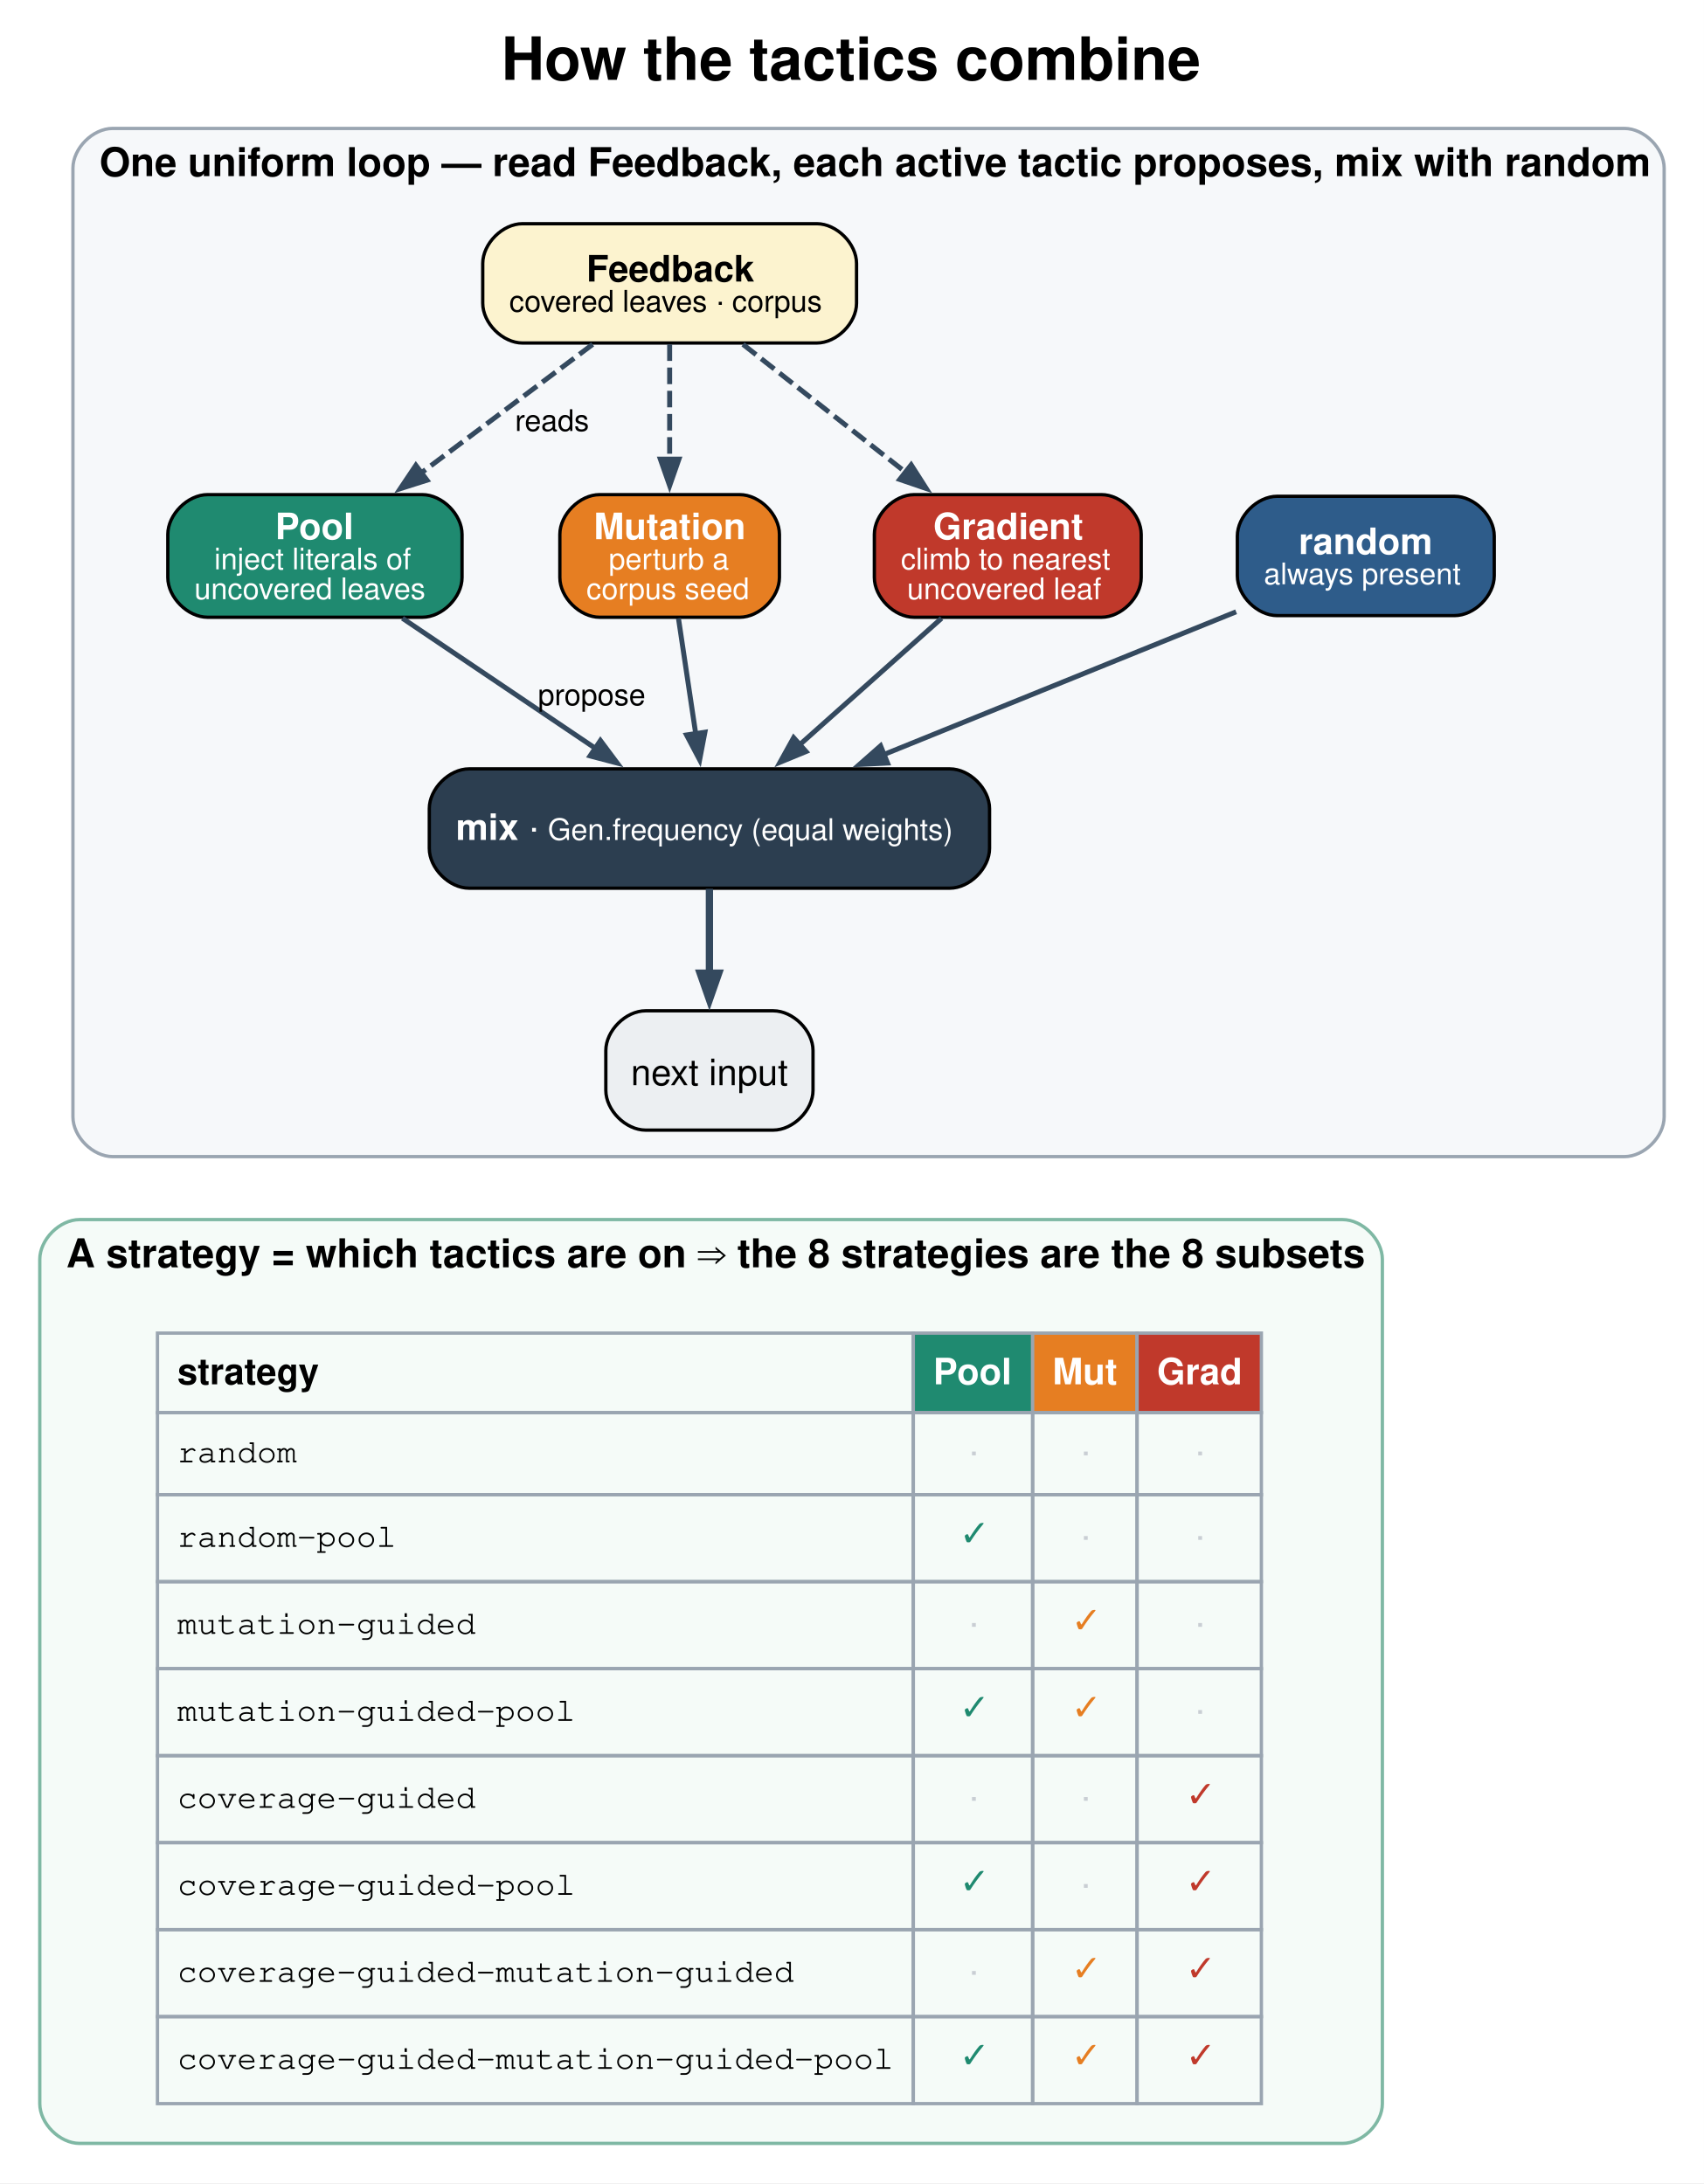
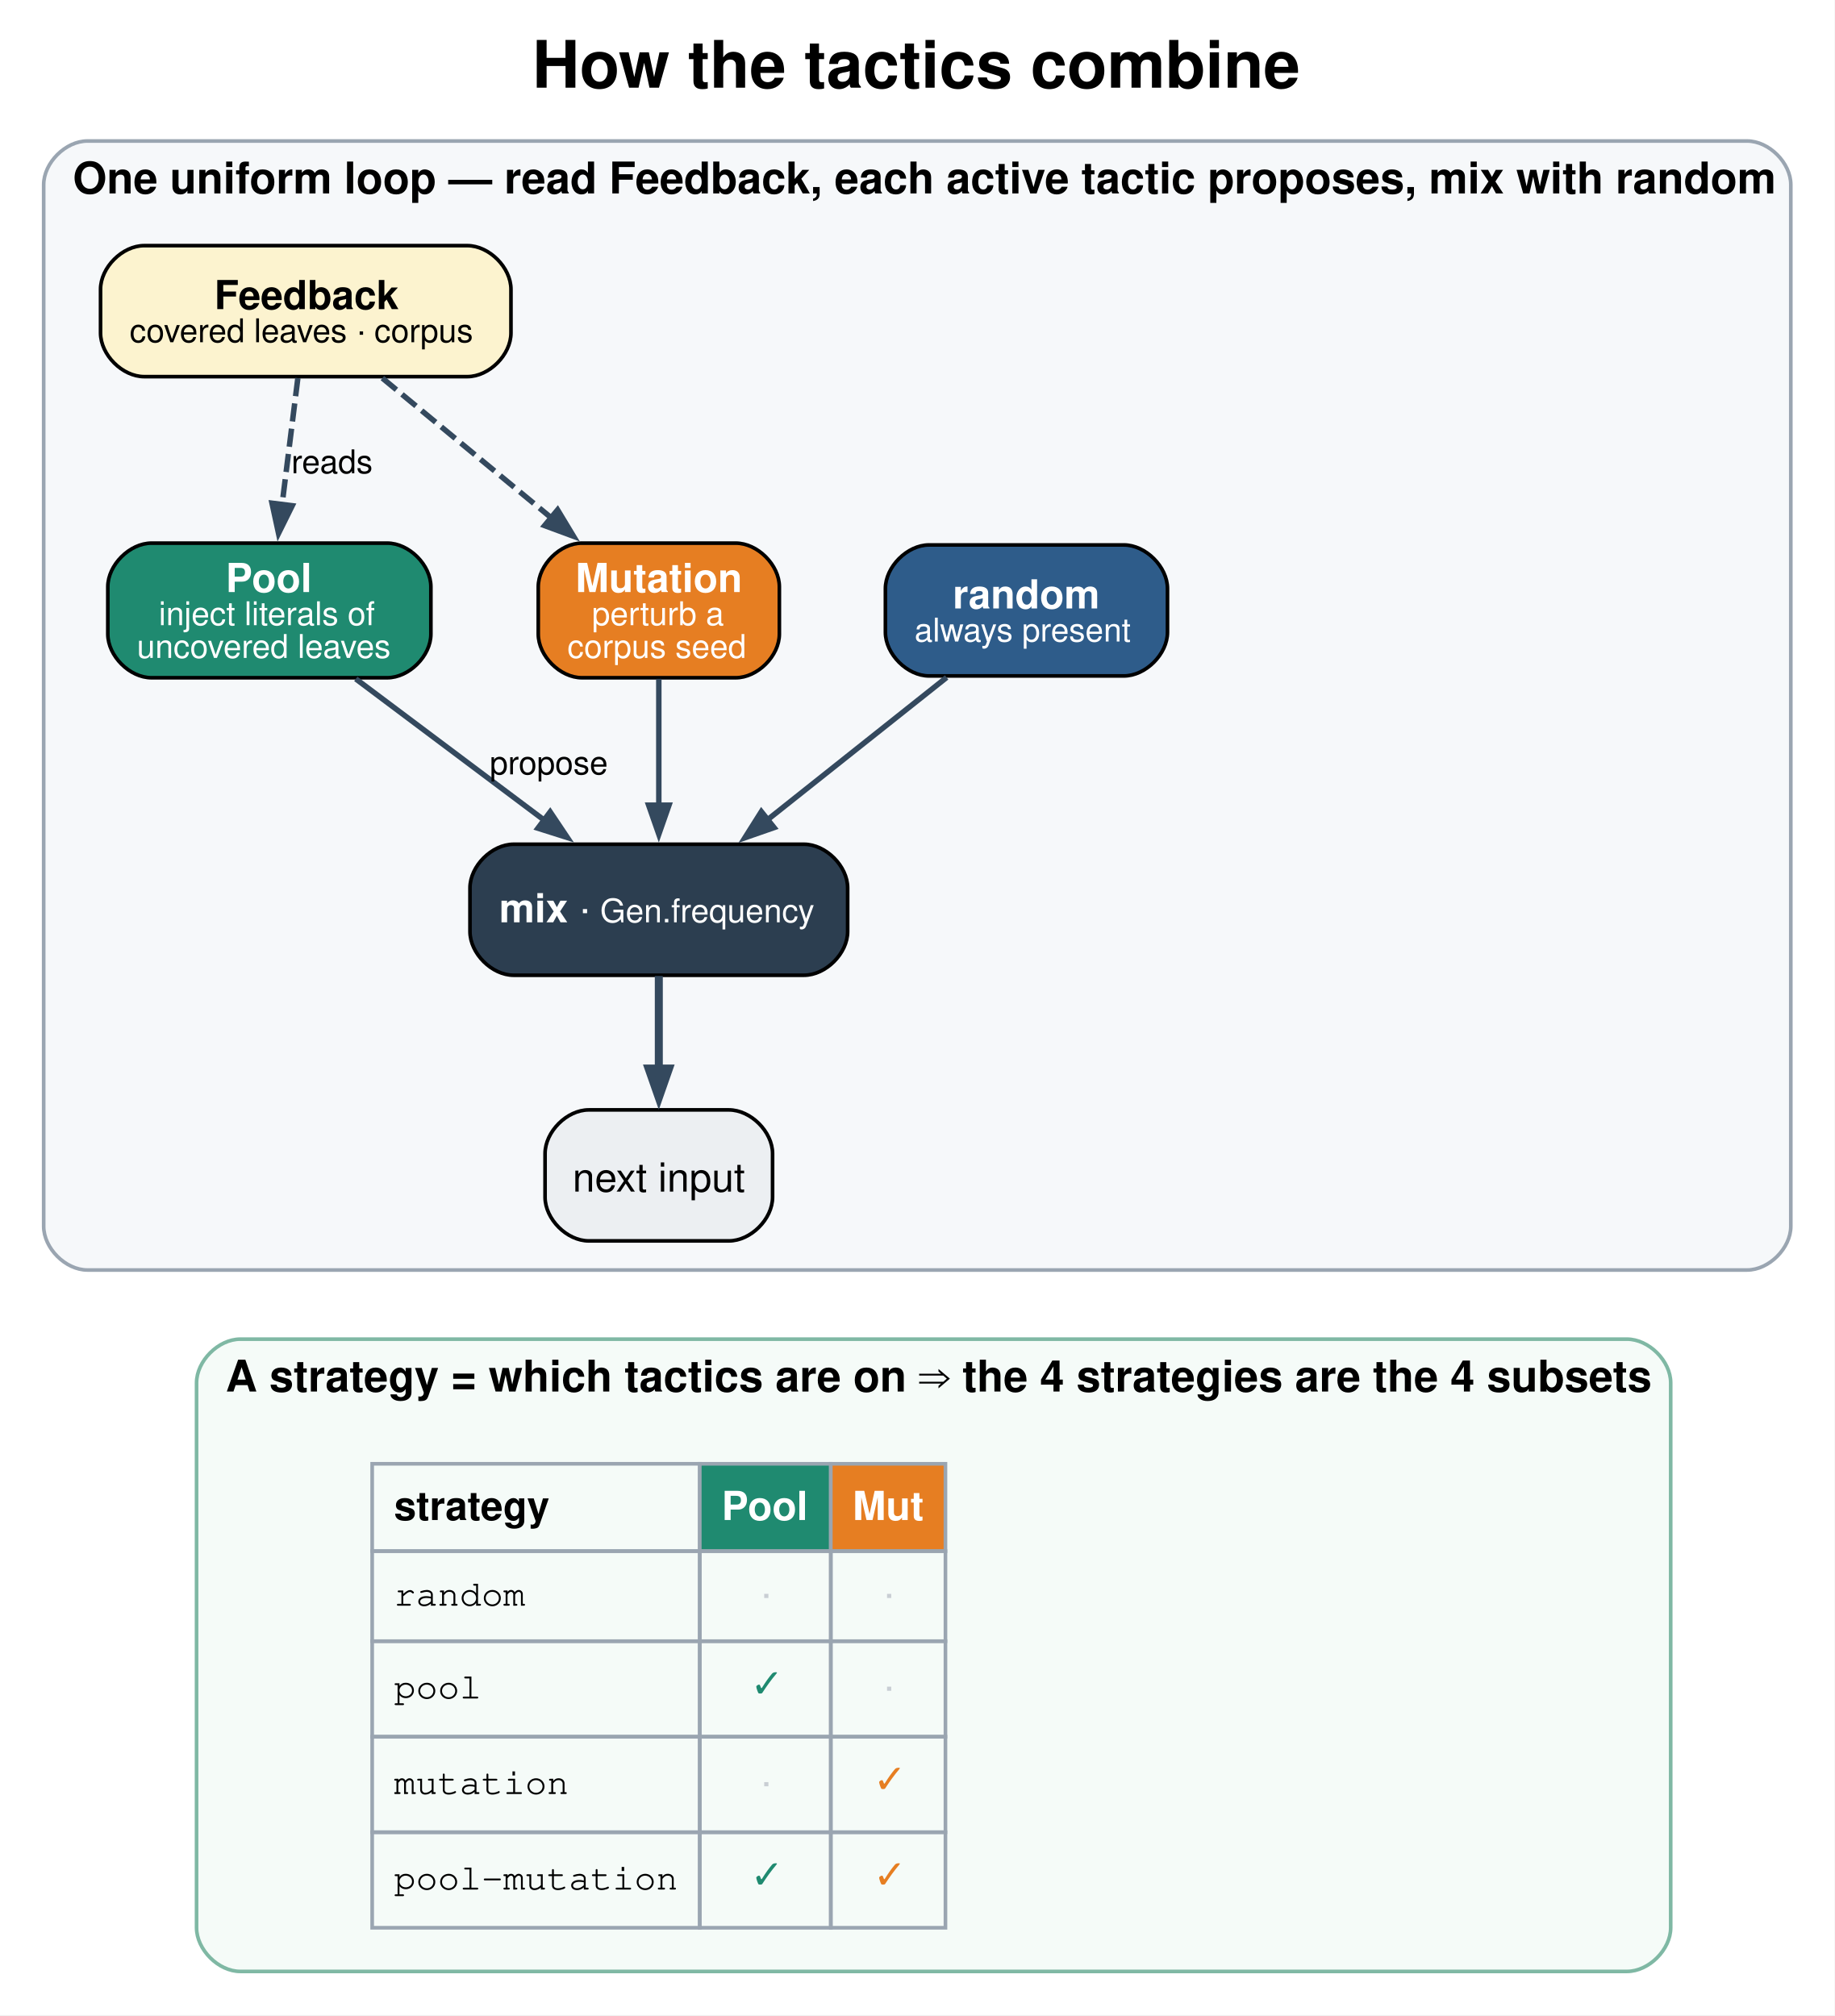
- <svg xmlns="http://www.w3.org/2000/svg" width="514pt" height="659pt" viewBox="0.00 0.00 514.00 659.00">
-   <g id="graph0" class="graph" transform="scale(1 1) rotate(0) translate(4 654.75)">
-     <polygon fill="white" stroke="none" points="-4,4 -4,-654.75 510,-654.75 510,4 -4,4" />
-     <text xml:space="preserve" text-anchor="start" x="147.25" y="-630.65" font-family="Helvetica,sans-Serif" font-weight="bold" font-size="18.00">How the tactics combine</text>
+ <svg xmlns="http://www.w3.org/2000/svg" width="504pt" height="554pt" viewBox="0.00 0.00 504.00 554.00">
+   <g id="graph0" class="graph" transform="scale(1 1) rotate(0) translate(4 549.75)">
+     <polygon fill="white" stroke="none" points="-4,4 -4,-549.75 500,-549.75 500,4 -4,4" />
+     <text xml:space="preserve" text-anchor="start" x="142.25" y="-525.65" font-family="Helvetica,sans-Serif" font-weight="bold" font-size="18.00">How the tactics combine</text>
    <g id="clust1" class="cluster">
-       <path fill="#f6f8fa" stroke="#9aa5b1" d="M30,-305.75C30,-305.75 486,-305.75 486,-305.75 492,-305.75 498,-311.75 498,-317.75 498,-317.75 498,-604 498,-604 498,-610 492,-616 486,-616 486,-616 30,-616 30,-616 24,-616 18,-610 18,-604 18,-604 18,-317.75 18,-317.75 18,-311.75 24,-305.75 30,-305.75" />
-       <text xml:space="preserve" text-anchor="start" x="26" y="-601.6" font-family="Helvetica,sans-Serif" font-weight="bold" font-size="12.00">One uniform loop — read Feedback, each active tactic proposes, mix with random</text>
+       <path fill="#f6f8fa" stroke="#9aa5b1" d="M20,-200.75C20,-200.75 476,-200.75 476,-200.75 482,-200.75 488,-206.75 488,-212.75 488,-212.75 488,-499 488,-499 488,-505 482,-511 476,-511 476,-511 20,-511 20,-511 14,-511 8,-505 8,-499 8,-499 8,-212.75 8,-212.75 8,-206.75 14,-200.75 20,-200.75" />
+       <text xml:space="preserve" text-anchor="start" x="16" y="-496.6" font-family="Helvetica,sans-Serif" font-weight="bold" font-size="12.00">One uniform loop — read Feedback, each active tactic proposes, mix with random</text>
    </g>
    <g id="clust3" class="cluster">
-       <path fill="#f5fbf8" stroke="#7fb8a4" d="M20,-8C20,-8 401,-8 401,-8 407,-8 413,-14 413,-20 413,-20 413,-274.75 413,-274.75 413,-280.75 407,-286.75 401,-286.75 401,-286.75 20,-286.75 20,-286.75 14,-286.75 8,-280.75 8,-274.75 8,-274.75 8,-20 8,-20 8,-14 14,-8 20,-8" />
-       <text xml:space="preserve" text-anchor="start" x="16" y="-272.35" font-family="Helvetica,sans-Serif" font-weight="bold" font-size="12.00">A strategy = which tactics are on ⇒ the 8 strategies are the 8 subsets</text>
+       <path fill="#f5fbf8" stroke="#7fb8a4" d="M62,-8C62,-8 443,-8 443,-8 449,-8 455,-14 455,-20 455,-20 455,-169.75 455,-169.75 455,-175.75 449,-181.75 443,-181.75 443,-181.75 62,-181.75 62,-181.75 56,-181.75 50,-175.75 50,-169.75 50,-169.75 50,-20 50,-20 50,-14 56,-8 62,-8" />
+       <text xml:space="preserve" text-anchor="start" x="58" y="-167.35" font-family="Helvetica,sans-Serif" font-weight="bold" font-size="12.00">A strategy = which tactics are on ⇒ the 4 strategies are the 4 subsets</text>
    </g>
    <g id="node1" class="node">
-       <path fill="#fcf3cf" stroke="black" d="M242.38,-587.25C242.38,-587.25 153.62,-587.25 153.62,-587.25 147.62,-587.25 141.62,-581.25 141.62,-575.25 141.62,-575.25 141.62,-563.25 141.62,-563.25 141.62,-557.25 147.62,-551.25 153.62,-551.25 153.62,-551.25 242.38,-551.25 242.38,-551.25 248.38,-551.25 254.38,-557.25 254.38,-563.25 254.38,-563.25 254.38,-575.25 254.38,-575.25 254.38,-581.25 248.38,-587.25 242.38,-587.25" />
-       <text xml:space="preserve" text-anchor="start" x="172.88" y="-569.8" font-family="Helvetica,sans-Serif" font-weight="bold" font-size="11.00">Feedback</text>
-       <text xml:space="preserve" text-anchor="start" x="149.62" y="-560.7" font-family="Helvetica,sans-Serif" font-size="9.00">covered leaves · corpus</text>
+       <path fill="#fcf3cf" stroke="black" d="M124.38,-482.25C124.38,-482.25 35.62,-482.25 35.62,-482.25 29.62,-482.25 23.62,-476.25 23.62,-470.25 23.62,-470.25 23.62,-458.25 23.62,-458.25 23.62,-452.25 29.62,-446.25 35.62,-446.25 35.62,-446.25 124.38,-446.25 124.38,-446.25 130.38,-446.25 136.38,-452.25 136.38,-458.25 136.38,-458.25 136.38,-470.25 136.38,-470.25 136.38,-476.25 130.38,-482.25 124.38,-482.25" />
+       <text xml:space="preserve" text-anchor="start" x="54.88" y="-464.8" font-family="Helvetica,sans-Serif" font-weight="bold" font-size="11.00">Feedback</text>
+       <text xml:space="preserve" text-anchor="start" x="31.62" y="-455.7" font-family="Helvetica,sans-Serif" font-size="9.00">covered leaves · corpus</text>
    </g>
    <g id="node2" class="node">
-       <path fill="#1f8a70" stroke="black" d="M123.38,-505.5C123.38,-505.5 58.63,-505.5 58.63,-505.5 52.62,-505.5 46.62,-499.5 46.62,-493.5 46.62,-493.5 46.62,-480.5 46.62,-480.5 46.62,-474.5 52.62,-468.5 58.62,-468.5 58.62,-468.5 123.38,-468.5 123.38,-468.5 129.38,-468.5 135.38,-474.5 135.38,-480.5 135.38,-480.5 135.38,-493.5 135.38,-493.5 135.38,-499.5 129.38,-505.5 123.38,-505.5" />
-       <text xml:space="preserve" text-anchor="start" x="79" y="-492.05" font-family="Helvetica,sans-Serif" font-weight="bold" font-size="11.00" fill="white">Pool</text>
-       <text xml:space="preserve" text-anchor="start" x="60.62" y="-482.95" font-family="Helvetica,sans-Serif" font-size="9.00" fill="white">inject literals of</text>
-       <text xml:space="preserve" text-anchor="start" x="54.62" y="-473.95" font-family="Helvetica,sans-Serif" font-size="9.00" fill="white">uncovered leaves</text>
+       <path fill="#1f8a70" stroke="black" d="M102.38,-400.5C102.38,-400.5 37.63,-400.5 37.63,-400.5 31.63,-400.5 25.62,-394.5 25.62,-388.5 25.62,-388.5 25.62,-375.5 25.62,-375.5 25.62,-369.5 31.62,-363.5 37.62,-363.5 37.62,-363.5 102.38,-363.5 102.38,-363.5 108.38,-363.5 114.38,-369.5 114.38,-375.5 114.38,-375.5 114.38,-388.5 114.38,-388.5 114.38,-394.5 108.38,-400.5 102.38,-400.5" />
+       <text xml:space="preserve" text-anchor="start" x="58" y="-387.05" font-family="Helvetica,sans-Serif" font-weight="bold" font-size="11.00" fill="white">Pool</text>
+       <text xml:space="preserve" text-anchor="start" x="39.62" y="-377.95" font-family="Helvetica,sans-Serif" font-size="9.00" fill="white">inject literals of</text>
+       <text xml:space="preserve" text-anchor="start" x="33.62" y="-368.95" font-family="Helvetica,sans-Serif" font-size="9.00" fill="white">uncovered leaves</text>
    </g>
    <g id="edge1" class="edge">
-       <path fill="none" stroke="#34495e" stroke-width="1.5" stroke-dasharray="5,2" d="M174.78,-550.84C159.57,-539.43 139.49,-524.37 122.8,-511.85" />
-       <polygon fill="#34495e" stroke="#34495e" stroke-width="1.5" points="124.81,-509.86 116.73,-507.3 121.45,-514.34 124.81,-509.86" />
-       <text xml:space="preserve" text-anchor="middle" x="162.53" y="-524.7" font-family="Helvetica,sans-Serif" font-size="9.00">reads</text>
+       <path fill="none" stroke="#34495e" stroke-width="1.5" stroke-dasharray="5,2" d="M77.83,-445.84C76.56,-435.67 74.94,-422.61 73.49,-411.03" />
+       <polygon fill="#34495e" stroke="#34495e" stroke-width="1.5" points="76.28,-410.78 72.52,-403.19 70.73,-411.47 76.28,-410.78" />
+       <text xml:space="preserve" text-anchor="middle" x="87.22" y="-419.7" font-family="Helvetica,sans-Serif" font-size="9.00">reads</text>
    </g>
    <g id="node3" class="node">
-       <path fill="#e67e22" stroke="black" d="M219.12,-505.5C219.12,-505.5 176.88,-505.5 176.88,-505.5 170.88,-505.5 164.88,-499.5 164.88,-493.5 164.88,-493.5 164.88,-480.5 164.88,-480.5 164.88,-474.5 170.88,-468.5 176.88,-468.5 176.88,-468.5 219.12,-468.5 219.12,-468.5 225.12,-468.5 231.12,-474.5 231.12,-480.5 231.12,-480.5 231.12,-493.5 231.12,-493.5 231.12,-499.5 225.12,-505.5 219.12,-505.5" />
-       <text xml:space="preserve" text-anchor="start" x="175.12" y="-492.05" font-family="Helvetica,sans-Serif" font-weight="bold" font-size="11.00" fill="white">Mutation</text>
-       <text xml:space="preserve" text-anchor="start" x="179.62" y="-482.95" font-family="Helvetica,sans-Serif" font-size="9.00" fill="white">perturb a</text>
-       <text xml:space="preserve" text-anchor="start" x="172.88" y="-473.95" font-family="Helvetica,sans-Serif" font-size="9.00" fill="white">corpus seed</text>
+       <path fill="#e67e22" stroke="black" d="M198.12,-400.5C198.12,-400.5 155.88,-400.5 155.88,-400.5 149.88,-400.5 143.88,-394.5 143.88,-388.5 143.88,-388.5 143.88,-375.5 143.88,-375.5 143.88,-369.5 149.88,-363.5 155.88,-363.5 155.88,-363.5 198.12,-363.5 198.12,-363.5 204.12,-363.5 210.12,-369.5 210.12,-375.5 210.12,-375.5 210.12,-388.5 210.12,-388.5 210.12,-394.5 204.12,-400.5 198.12,-400.5" />
+       <text xml:space="preserve" text-anchor="start" x="154.12" y="-387.05" font-family="Helvetica,sans-Serif" font-weight="bold" font-size="11.00" fill="white">Mutation</text>
+       <text xml:space="preserve" text-anchor="start" x="158.62" y="-377.95" font-family="Helvetica,sans-Serif" font-size="9.00" fill="white">perturb a</text>
+       <text xml:space="preserve" text-anchor="start" x="151.88" y="-368.95" font-family="Helvetica,sans-Serif" font-size="9.00" fill="white">corpus seed</text>
    </g>
    <g id="edge2" class="edge">
-       <path fill="none" stroke="#34495e" stroke-width="1.5" stroke-dasharray="5,2" d="M198,-550.84C198,-540.67 198,-527.61 198,-516.03" />
-       <polygon fill="#34495e" stroke="#34495e" stroke-width="1.5" points="200.8,-516.21 198,-508.21 195.2,-516.21 200.8,-516.21" />
+       <path fill="none" stroke="#34495e" stroke-width="1.5" stroke-dasharray="5,2" d="M101.05,-445.84C114.71,-434.53 132.71,-419.64 147.76,-407.19" />
+       <polygon fill="#34495e" stroke="#34495e" stroke-width="1.5" points="149.19,-409.64 153.57,-402.38 145.62,-405.32 149.19,-409.64" />
+     </g>
+     <g id="node5" class="node">
+       <path fill="#2c3e50" stroke="black" d="M216.88,-317.75C216.88,-317.75 137.12,-317.75 137.12,-317.75 131.12,-317.75 125.12,-311.75 125.12,-305.75 125.12,-305.75 125.12,-293.75 125.12,-293.75 125.12,-287.75 131.12,-281.75 137.12,-281.75 137.12,-281.75 216.88,-281.75 216.88,-281.75 222.88,-281.75 228.88,-287.75 228.88,-293.75 228.88,-293.75 228.88,-305.75 228.88,-305.75 228.88,-311.75 222.88,-317.75 216.88,-317.75" />
+       <text xml:space="preserve" text-anchor="start" x="133.12" y="-296.3" font-family="Helvetica,sans-Serif" font-weight="bold" font-size="11.00" fill="white">mix</text>
+       <text xml:space="preserve" text-anchor="start" x="151.88" y="-296.3" font-family="Helvetica,sans-Serif" font-size="11.00" fill="white"> · </text>
+       <text xml:space="preserve" text-anchor="start" x="160.88" y="-296.3" font-family="Helvetica,sans-Serif" font-size="9.00" fill="white">Gen.frequency</text>
+     </g>
+     <g id="edge3" class="edge">
+       <path fill="none" stroke="#34495e" stroke-width="1.5" d="M93.75,-363.19C109.09,-351.68 129.22,-336.58 145.85,-324.12" />
+       <polygon fill="#34495e" stroke="#34495e" stroke-width="1.5" points="147.15,-326.64 151.87,-319.6 143.79,-322.16 147.15,-326.64" />
+       <text xml:space="preserve" text-anchor="middle" x="146.78" y="-336.95" font-family="Helvetica,sans-Serif" font-size="9.00">propose</text>
+     </g>
+     <g id="edge4" class="edge">
+       <path fill="none" stroke="#34495e" stroke-width="1.5" d="M177,-363.19C177,-352.94 177,-339.83 177,-328.28" />
+       <polygon fill="#34495e" stroke="#34495e" stroke-width="1.5" points="179.8,-328.5 177,-320.5 174.2,-328.5 179.8,-328.5" />
    </g>
    <g id="node4" class="node">
-       <path fill="#c0392b" stroke="black" d="M328.25,-505.5C328.25,-505.5 271.75,-505.5 271.75,-505.5 265.75,-505.5 259.75,-499.5 259.75,-493.5 259.75,-493.5 259.75,-480.5 259.75,-480.5 259.75,-474.5 265.75,-468.5 271.75,-468.5 271.75,-468.5 328.25,-468.5 328.25,-468.5 334.25,-468.5 340.25,-474.5 340.25,-480.5 340.25,-480.5 340.25,-493.5 340.25,-493.5 340.25,-499.5 334.25,-505.5 328.25,-505.5" />
-       <text xml:space="preserve" text-anchor="start" x="277.5" y="-492.05" font-family="Helvetica,sans-Serif" font-weight="bold" font-size="11.00" fill="white">Gradient</text>
-       <text xml:space="preserve" text-anchor="start" x="267.75" y="-482.95" font-family="Helvetica,sans-Serif" font-size="9.00" fill="white">climb to nearest</text>
-       <text xml:space="preserve" text-anchor="start" x="269.62" y="-473.95" font-family="Helvetica,sans-Serif" font-size="9.00" fill="white">uncovered leaf</text>
+       <path fill="#2e5c8a" stroke="black" d="M304.75,-400C304.75,-400 251.25,-400 251.25,-400 245.25,-400 239.25,-394 239.25,-388 239.25,-388 239.25,-376 239.25,-376 239.25,-370 245.25,-364 251.25,-364 251.25,-364 304.75,-364 304.75,-364 310.75,-364 316.75,-370 316.75,-376 316.75,-376 316.75,-388 316.75,-388 316.75,-394 310.75,-400 304.75,-400" />
+       <text xml:space="preserve" text-anchor="start" x="257.75" y="-382.55" font-family="Helvetica,sans-Serif" font-weight="bold" font-size="11.00" fill="white">random</text>
+       <text xml:space="preserve" text-anchor="start" x="247.25" y="-373.45" font-family="Helvetica,sans-Serif" font-size="9.00" fill="white">always present</text>
    </g>
-     <g id="edge3" class="edge">
-       <path fill="none" stroke="#34495e" stroke-width="1.5" stroke-dasharray="5,2" d="M220.13,-550.84C234.5,-539.53 253.43,-524.64 269.25,-512.19" />
-       <polygon fill="#34495e" stroke="#34495e" stroke-width="1.5" points="270.86,-514.49 275.42,-507.34 267.4,-510.08 270.86,-514.49" />
+     <g id="edge5" class="edge">
+       <path fill="none" stroke="#34495e" stroke-width="1.5" d="M256.08,-363.59C241.66,-352.12 222.59,-336.97 206.79,-324.42" />
+       <polygon fill="#34495e" stroke="#34495e" stroke-width="1.5" points="208.66,-322.33 200.65,-319.54 205.17,-326.71 208.66,-322.33" />
    </g>
    <g id="node6" class="node">
-       <path fill="#2c3e50" stroke="black" d="M282.5,-422.75C282.5,-422.75 137.5,-422.75 137.5,-422.75 131.5,-422.75 125.5,-416.75 125.5,-410.75 125.5,-410.75 125.5,-398.75 125.5,-398.75 125.5,-392.75 131.5,-386.75 137.5,-386.75 137.5,-386.75 282.5,-386.75 282.5,-386.75 288.5,-386.75 294.5,-392.75 294.5,-398.75 294.5,-398.75 294.5,-410.75 294.5,-410.75 294.5,-416.75 288.5,-422.75 282.5,-422.75" />
-       <text xml:space="preserve" text-anchor="start" x="133.5" y="-401.3" font-family="Helvetica,sans-Serif" font-weight="bold" font-size="11.00" fill="white">mix</text>
-       <text xml:space="preserve" text-anchor="start" x="152.25" y="-401.3" font-family="Helvetica,sans-Serif" font-size="11.00" fill="white"> · </text>
-       <text xml:space="preserve" text-anchor="start" x="161.25" y="-401.3" font-family="Helvetica,sans-Serif" font-size="9.00" fill="white">Gen.frequency (equal weights)</text>
-     </g>
-     <g id="edge4" class="edge">
-       <path fill="none" stroke="#34495e" stroke-width="1.5" d="M117.41,-468.19C134.55,-456.63 157.07,-441.45 175.6,-428.95" />
-       <polygon fill="#34495e" stroke="#34495e" stroke-width="1.5" points="177.12,-431.3 182.19,-424.5 173.99,-426.66 177.12,-431.3" />
-       <text xml:space="preserve" text-anchor="middle" x="174.5" y="-441.95" font-family="Helvetica,sans-Serif" font-size="9.00">propose</text>
-     </g>
-     <g id="edge5" class="edge">
-       <path fill="none" stroke="#34495e" stroke-width="1.5" d="M200.66,-468.19C202.2,-457.94 204.16,-444.83 205.88,-433.28" />
-       <polygon fill="#34495e" stroke="#34495e" stroke-width="1.5" points="208.64,-433.81 207.05,-425.48 203.1,-432.98 208.64,-433.81" />
+       <path fill="#eceff2" stroke="black" d="M196.25,-244.75C196.25,-244.75 157.75,-244.75 157.75,-244.75 151.75,-244.75 145.75,-238.75 145.75,-232.75 145.75,-232.75 145.75,-220.75 145.75,-220.75 145.75,-214.75 151.75,-208.75 157.75,-208.75 157.75,-208.75 196.25,-208.75 196.25,-208.75 202.25,-208.75 208.25,-214.75 208.25,-220.75 208.25,-220.75 208.25,-232.75 208.25,-232.75 208.25,-238.75 202.25,-244.75 196.25,-244.75" />
+       <text xml:space="preserve" text-anchor="middle" x="177" y="-222.3" font-family="Helvetica,sans-Serif" font-size="11.00">next input</text>
    </g>
    <g id="edge6" class="edge">
-       <path fill="none" stroke="#34495e" stroke-width="1.5" d="M280.03,-468.19C267.35,-456.89 250.8,-442.13 236.97,-429.8" />
-       <polygon fill="#34495e" stroke="#34495e" stroke-width="1.5" points="239.14,-427.98 231.3,-424.75 235.41,-432.16 239.14,-427.98" />
-     </g>
-     <g id="node5" class="node">
-       <path fill="#2e5c8a" stroke="black" d="M434.75,-505C434.75,-505 381.25,-505 381.25,-505 375.25,-505 369.25,-499 369.25,-493 369.25,-493 369.25,-481 369.25,-481 369.25,-475 375.25,-469 381.25,-469 381.25,-469 434.75,-469 434.75,-469 440.75,-469 446.75,-475 446.75,-481 446.75,-481 446.75,-493 446.75,-493 446.75,-499 440.75,-505 434.75,-505" />
-       <text xml:space="preserve" text-anchor="start" x="387.75" y="-487.55" font-family="Helvetica,sans-Serif" font-weight="bold" font-size="11.00" fill="white">random</text>
-       <text xml:space="preserve" text-anchor="start" x="377.25" y="-478.45" font-family="Helvetica,sans-Serif" font-size="9.00" fill="white">always present</text>
-     </g>
-     <g id="edge7" class="edge">
-       <path fill="none" stroke="#34495e" stroke-width="1.5" d="M368.88,-470.15C338.39,-457.79 295.76,-440.51 262.33,-426.96" />
-       <polygon fill="#34495e" stroke="#34495e" stroke-width="1.5" points="263.73,-424.51 255.27,-424.1 261.63,-429.7 263.73,-424.51" />
+       <path fill="none" stroke="#34495e" stroke-width="2.2" d="M177,-281.56C177,-273.89 177,-264.64 177,-255.99" />
+       <polygon fill="#34495e" stroke="#34495e" stroke-width="2.2" points="179.8,-256.11 177,-248.11 174.2,-256.11 179.8,-256.11" />
    </g>
    <g id="node7" class="node">
-       <path fill="#eceff2" stroke="black" d="M229.25,-349.75C229.25,-349.75 190.75,-349.75 190.75,-349.75 184.75,-349.75 178.75,-343.75 178.75,-337.75 178.75,-337.75 178.75,-325.75 178.75,-325.75 178.75,-319.75 184.75,-313.75 190.75,-313.75 190.75,-313.75 229.25,-313.75 229.25,-313.75 235.25,-313.75 241.25,-319.75 241.25,-325.75 241.25,-325.75 241.25,-337.75 241.25,-337.75 241.25,-343.75 235.25,-349.75 229.25,-349.75" />
-       <text xml:space="preserve" text-anchor="middle" x="210" y="-327.3" font-family="Helvetica,sans-Serif" font-size="11.00">next input</text>
-     </g>
-     <g id="edge8" class="edge">
-       <path fill="none" stroke="#34495e" stroke-width="2.2" d="M210,-386.56C210,-378.89 210,-369.64 210,-360.99" />
-       <polygon fill="#34495e" stroke="#34495e" stroke-width="2.2" points="212.8,-361.11 210,-353.11 207.2,-361.11 212.8,-361.11" />
-     </g>
-     <g id="node8" class="node">
-       <polygon fill="none" stroke="#9aa5b1" points="43.5,-228.5 43.5,-252.5 271.5,-252.5 271.5,-228.5 43.5,-228.5" />
-       <text xml:space="preserve" text-anchor="start" x="49.5" y="-237.05" font-family="Helvetica,sans-Serif" font-weight="bold" font-size="11.00">strategy</text>
-       <polygon fill="#1f8a70" stroke="none" points="271.5,-228.5 271.5,-252.5 307.5,-252.5 307.5,-228.5 271.5,-228.5" />
-       <polygon fill="none" stroke="#9aa5b1" points="271.5,-228.5 271.5,-252.5 307.5,-252.5 307.5,-228.5 271.5,-228.5" />
-       <text xml:space="preserve" text-anchor="start" x="277.5" y="-237.05" font-family="Helvetica,sans-Serif" font-weight="bold" font-size="11.00" fill="white">Pool</text>
-       <polygon fill="#e67e22" stroke="none" points="307.5,-228.5 307.5,-252.5 339,-252.5 339,-228.5 307.5,-228.5" />
-       <polygon fill="none" stroke="#9aa5b1" points="307.5,-228.5 307.5,-252.5 339,-252.5 339,-228.5 307.5,-228.5" />
-       <text xml:space="preserve" text-anchor="start" x="313.5" y="-237.05" font-family="Helvetica,sans-Serif" font-weight="bold" font-size="11.00" fill="white">Mut</text>
-       <polygon fill="#c0392b" stroke="none" points="339,-228.5 339,-252.5 376.5,-252.5 376.5,-228.5 339,-228.5" />
-       <polygon fill="none" stroke="#9aa5b1" points="339,-228.5 339,-252.5 376.5,-252.5 376.5,-228.5 339,-228.5" />
-       <text xml:space="preserve" text-anchor="start" x="345" y="-237.05" font-family="Helvetica,sans-Serif" font-weight="bold" font-size="11.00" fill="white">Grad</text>
-       <polygon fill="none" stroke="#9aa5b1" points="43.5,-203.75 43.5,-228.5 271.5,-228.5 271.5,-203.75 43.5,-203.75" />
-       <text xml:space="preserve" text-anchor="start" x="49.5" y="-213.5" font-family="Courier,monospace" font-size="10.00">random</text>
-       <polygon fill="none" stroke="#9aa5b1" points="271.5,-203.75 271.5,-228.5 307.5,-228.5 307.5,-203.75 271.5,-203.75" />
-       <text xml:space="preserve" text-anchor="start" x="288" y="-213.12" font-family="Helvetica,sans-Serif" font-size="11.00" fill="#c9ced4">·</text>
-       <polygon fill="none" stroke="#9aa5b1" points="307.5,-203.75 307.5,-228.5 339,-228.5 339,-203.75 307.5,-203.75" />
-       <text xml:space="preserve" text-anchor="start" x="321.75" y="-213.12" font-family="Helvetica,sans-Serif" font-size="11.00" fill="#c9ced4">·</text>
-       <polygon fill="none" stroke="#9aa5b1" points="339,-203.75 339,-228.5 376.5,-228.5 376.5,-203.75 339,-203.75" />
-       <text xml:space="preserve" text-anchor="start" x="356.25" y="-213.12" font-family="Helvetica,sans-Serif" font-size="11.00" fill="#c9ced4">·</text>
-       <polygon fill="none" stroke="#9aa5b1" points="43.5,-177.5 43.5,-203.75 271.5,-203.75 271.5,-177.5 43.5,-177.5" />
-       <text xml:space="preserve" text-anchor="start" x="49.5" y="-188" font-family="Courier,monospace" font-size="10.00">random-pool</text>
-       <polygon fill="none" stroke="#9aa5b1" points="271.5,-177.5 271.5,-203.75 307.5,-203.75 307.5,-177.5 271.5,-177.5" />
-       <text xml:space="preserve" text-anchor="start" x="285.38" y="-188.3" font-family="Helvetica,sans-Serif" font-weight="bold" font-size="11.00" fill="#1f8a70">✓</text>
-       <polygon fill="none" stroke="#9aa5b1" points="307.5,-177.5 307.5,-203.75 339,-203.75 339,-177.5 307.5,-177.5" />
-       <text xml:space="preserve" text-anchor="start" x="321.75" y="-187.62" font-family="Helvetica,sans-Serif" font-size="11.00" fill="#c9ced4">·</text>
-       <polygon fill="none" stroke="#9aa5b1" points="339,-177.5 339,-203.75 376.5,-203.75 376.5,-177.5 339,-177.5" />
-       <text xml:space="preserve" text-anchor="start" x="356.25" y="-187.62" font-family="Helvetica,sans-Serif" font-size="11.00" fill="#c9ced4">·</text>
-       <polygon fill="none" stroke="#9aa5b1" points="43.5,-151.25 43.5,-177.5 271.5,-177.5 271.5,-151.25 43.5,-151.25" />
-       <text xml:space="preserve" text-anchor="start" x="49.5" y="-161.75" font-family="Courier,monospace" font-size="10.00">mutation-guided</text>
-       <polygon fill="none" stroke="#9aa5b1" points="271.5,-151.25 271.5,-177.5 307.5,-177.5 307.5,-151.25 271.5,-151.25" />
-       <text xml:space="preserve" text-anchor="start" x="288" y="-161.38" font-family="Helvetica,sans-Serif" font-size="11.00" fill="#c9ced4">·</text>
-       <polygon fill="none" stroke="#9aa5b1" points="307.5,-151.25 307.5,-177.5 339,-177.5 339,-151.25 307.5,-151.25" />
-       <text xml:space="preserve" text-anchor="start" x="319.12" y="-162.05" font-family="Helvetica,sans-Serif" font-weight="bold" font-size="11.00" fill="#e67e22">✓</text>
-       <polygon fill="none" stroke="#9aa5b1" points="339,-151.25 339,-177.5 376.5,-177.5 376.5,-151.25 339,-151.25" />
-       <text xml:space="preserve" text-anchor="start" x="356.25" y="-161.38" font-family="Helvetica,sans-Serif" font-size="11.00" fill="#c9ced4">·</text>
-       <polygon fill="none" stroke="#9aa5b1" points="43.5,-125 43.5,-151.25 271.5,-151.25 271.5,-125 43.5,-125" />
-       <text xml:space="preserve" text-anchor="start" x="49.5" y="-135.5" font-family="Courier,monospace" font-size="10.00">mutation-guided-pool</text>
-       <polygon fill="none" stroke="#9aa5b1" points="271.5,-125 271.5,-151.25 307.5,-151.25 307.5,-125 271.5,-125" />
-       <text xml:space="preserve" text-anchor="start" x="285.38" y="-135.8" font-family="Helvetica,sans-Serif" font-weight="bold" font-size="11.00" fill="#1f8a70">✓</text>
-       <polygon fill="none" stroke="#9aa5b1" points="307.5,-125 307.5,-151.25 339,-151.25 339,-125 307.5,-125" />
-       <text xml:space="preserve" text-anchor="start" x="319.12" y="-135.8" font-family="Helvetica,sans-Serif" font-weight="bold" font-size="11.00" fill="#e67e22">✓</text>
-       <polygon fill="none" stroke="#9aa5b1" points="339,-125 339,-151.25 376.5,-151.25 376.5,-125 339,-125" />
-       <text xml:space="preserve" text-anchor="start" x="356.25" y="-135.12" font-family="Helvetica,sans-Serif" font-size="11.00" fill="#c9ced4">·</text>
-       <polygon fill="none" stroke="#9aa5b1" points="43.5,-98.75 43.5,-125 271.5,-125 271.5,-98.75 43.5,-98.75" />
-       <text xml:space="preserve" text-anchor="start" x="49.5" y="-109.25" font-family="Courier,monospace" font-size="10.00">coverage-guided</text>
-       <polygon fill="none" stroke="#9aa5b1" points="271.5,-98.75 271.5,-125 307.5,-125 307.5,-98.75 271.5,-98.75" />
-       <text xml:space="preserve" text-anchor="start" x="288" y="-108.88" font-family="Helvetica,sans-Serif" font-size="11.00" fill="#c9ced4">·</text>
-       <polygon fill="none" stroke="#9aa5b1" points="307.5,-98.75 307.5,-125 339,-125 339,-98.75 307.5,-98.75" />
-       <text xml:space="preserve" text-anchor="start" x="321.75" y="-108.88" font-family="Helvetica,sans-Serif" font-size="11.00" fill="#c9ced4">·</text>
-       <polygon fill="none" stroke="#9aa5b1" points="339,-98.75 339,-125 376.5,-125 376.5,-98.75 339,-98.75" />
-       <text xml:space="preserve" text-anchor="start" x="353.62" y="-109.55" font-family="Helvetica,sans-Serif" font-weight="bold" font-size="11.00" fill="#c0392b">✓</text>
-       <polygon fill="none" stroke="#9aa5b1" points="43.5,-72.5 43.5,-98.75 271.5,-98.75 271.5,-72.5 43.5,-72.5" />
-       <text xml:space="preserve" text-anchor="start" x="49.5" y="-83" font-family="Courier,monospace" font-size="10.00">coverage-guided-pool</text>
-       <polygon fill="none" stroke="#9aa5b1" points="271.5,-72.5 271.5,-98.75 307.5,-98.75 307.5,-72.5 271.5,-72.5" />
-       <text xml:space="preserve" text-anchor="start" x="285.38" y="-83.3" font-family="Helvetica,sans-Serif" font-weight="bold" font-size="11.00" fill="#1f8a70">✓</text>
-       <polygon fill="none" stroke="#9aa5b1" points="307.5,-72.5 307.5,-98.75 339,-98.75 339,-72.5 307.5,-72.5" />
-       <text xml:space="preserve" text-anchor="start" x="321.75" y="-82.62" font-family="Helvetica,sans-Serif" font-size="11.00" fill="#c9ced4">·</text>
-       <polygon fill="none" stroke="#9aa5b1" points="339,-72.5 339,-98.75 376.5,-98.75 376.5,-72.5 339,-72.5" />
-       <text xml:space="preserve" text-anchor="start" x="353.62" y="-83.3" font-family="Helvetica,sans-Serif" font-weight="bold" font-size="11.00" fill="#c0392b">✓</text>
-       <polygon fill="none" stroke="#9aa5b1" points="43.5,-46.25 43.5,-72.5 271.5,-72.5 271.5,-46.25 43.5,-46.25" />
-       <text xml:space="preserve" text-anchor="start" x="49.5" y="-56.75" font-family="Courier,monospace" font-size="10.00">coverage-guided-mutation-guided</text>
-       <polygon fill="none" stroke="#9aa5b1" points="271.5,-46.25 271.5,-72.5 307.5,-72.5 307.5,-46.25 271.5,-46.25" />
-       <text xml:space="preserve" text-anchor="start" x="288" y="-56.38" font-family="Helvetica,sans-Serif" font-size="11.00" fill="#c9ced4">·</text>
-       <polygon fill="none" stroke="#9aa5b1" points="307.5,-46.25 307.5,-72.5 339,-72.5 339,-46.25 307.5,-46.25" />
-       <text xml:space="preserve" text-anchor="start" x="319.12" y="-57.05" font-family="Helvetica,sans-Serif" font-weight="bold" font-size="11.00" fill="#e67e22">✓</text>
-       <polygon fill="none" stroke="#9aa5b1" points="339,-46.25 339,-72.5 376.5,-72.5 376.5,-46.25 339,-46.25" />
-       <text xml:space="preserve" text-anchor="start" x="353.62" y="-57.05" font-family="Helvetica,sans-Serif" font-weight="bold" font-size="11.00" fill="#c0392b">✓</text>
-       <polygon fill="none" stroke="#9aa5b1" points="43.5,-20 43.5,-46.25 271.5,-46.25 271.5,-20 43.5,-20" />
-       <text xml:space="preserve" text-anchor="start" x="49.5" y="-30.5" font-family="Courier,monospace" font-size="10.00">coverage-guided-mutation-guided-pool</text>
-       <polygon fill="none" stroke="#9aa5b1" points="271.5,-20 271.5,-46.25 307.5,-46.25 307.5,-20 271.5,-20" />
-       <text xml:space="preserve" text-anchor="start" x="285.38" y="-30.8" font-family="Helvetica,sans-Serif" font-weight="bold" font-size="11.00" fill="#1f8a70">✓</text>
-       <polygon fill="none" stroke="#9aa5b1" points="307.5,-20 307.5,-46.25 339,-46.25 339,-20 307.5,-20" />
-       <text xml:space="preserve" text-anchor="start" x="319.12" y="-30.8" font-family="Helvetica,sans-Serif" font-weight="bold" font-size="11.00" fill="#e67e22">✓</text>
-       <polygon fill="none" stroke="#9aa5b1" points="339,-20 339,-46.25 376.5,-46.25 376.5,-20 339,-20" />
-       <text xml:space="preserve" text-anchor="start" x="353.62" y="-30.8" font-family="Helvetica,sans-Serif" font-weight="bold" font-size="11.00" fill="#c0392b">✓</text>
+       <polygon fill="none" stroke="#9aa5b1" points="98.25,-123.5 98.25,-147.5 188.25,-147.5 188.25,-123.5 98.25,-123.5" />
+       <text xml:space="preserve" text-anchor="start" x="104.25" y="-132.05" font-family="Helvetica,sans-Serif" font-weight="bold" font-size="11.00">strategy</text>
+       <polygon fill="#1f8a70" stroke="none" points="188.25,-123.5 188.25,-147.5 224.25,-147.5 224.25,-123.5 188.25,-123.5" />
+       <polygon fill="none" stroke="#9aa5b1" points="188.25,-123.5 188.25,-147.5 224.25,-147.5 224.25,-123.5 188.25,-123.5" />
+       <text xml:space="preserve" text-anchor="start" x="194.25" y="-132.05" font-family="Helvetica,sans-Serif" font-weight="bold" font-size="11.00" fill="white">Pool</text>
+       <polygon fill="#e67e22" stroke="none" points="224.25,-123.5 224.25,-147.5 255.75,-147.5 255.75,-123.5 224.25,-123.5" />
+       <polygon fill="none" stroke="#9aa5b1" points="224.25,-123.5 224.25,-147.5 255.75,-147.5 255.75,-123.5 224.25,-123.5" />
+       <text xml:space="preserve" text-anchor="start" x="230.25" y="-132.05" font-family="Helvetica,sans-Serif" font-weight="bold" font-size="11.00" fill="white">Mut</text>
+       <polygon fill="none" stroke="#9aa5b1" points="98.25,-98.75 98.25,-123.5 188.25,-123.5 188.25,-98.75 98.25,-98.75" />
+       <text xml:space="preserve" text-anchor="start" x="104.25" y="-108.5" font-family="Courier,monospace" font-size="10.00">random</text>
+       <polygon fill="none" stroke="#9aa5b1" points="188.25,-98.75 188.25,-123.5 224.25,-123.5 224.25,-98.75 188.25,-98.75" />
+       <text xml:space="preserve" text-anchor="start" x="204.75" y="-108.12" font-family="Helvetica,sans-Serif" font-size="11.00" fill="#c9ced4">·</text>
+       <polygon fill="none" stroke="#9aa5b1" points="224.25,-98.75 224.25,-123.5 255.75,-123.5 255.75,-98.75 224.25,-98.75" />
+       <text xml:space="preserve" text-anchor="start" x="238.5" y="-108.12" font-family="Helvetica,sans-Serif" font-size="11.00" fill="#c9ced4">·</text>
+       <polygon fill="none" stroke="#9aa5b1" points="98.25,-72.5 98.25,-98.75 188.25,-98.75 188.25,-72.5 98.25,-72.5" />
+       <text xml:space="preserve" text-anchor="start" x="104.25" y="-83" font-family="Courier,monospace" font-size="10.00">pool</text>
+       <polygon fill="none" stroke="#9aa5b1" points="188.25,-72.5 188.25,-98.75 224.25,-98.75 224.25,-72.5 188.25,-72.5" />
+       <text xml:space="preserve" text-anchor="start" x="202.12" y="-83.3" font-family="Helvetica,sans-Serif" font-weight="bold" font-size="11.00" fill="#1f8a70">✓</text>
+       <polygon fill="none" stroke="#9aa5b1" points="224.25,-72.5 224.25,-98.75 255.75,-98.75 255.75,-72.5 224.25,-72.5" />
+       <text xml:space="preserve" text-anchor="start" x="238.5" y="-82.62" font-family="Helvetica,sans-Serif" font-size="11.00" fill="#c9ced4">·</text>
+       <polygon fill="none" stroke="#9aa5b1" points="98.25,-46.25 98.25,-72.5 188.25,-72.5 188.25,-46.25 98.25,-46.25" />
+       <text xml:space="preserve" text-anchor="start" x="104.25" y="-56.75" font-family="Courier,monospace" font-size="10.00">mutation</text>
+       <polygon fill="none" stroke="#9aa5b1" points="188.25,-46.25 188.25,-72.5 224.25,-72.5 224.25,-46.25 188.25,-46.25" />
+       <text xml:space="preserve" text-anchor="start" x="204.75" y="-56.38" font-family="Helvetica,sans-Serif" font-size="11.00" fill="#c9ced4">·</text>
+       <polygon fill="none" stroke="#9aa5b1" points="224.25,-46.25 224.25,-72.5 255.75,-72.5 255.75,-46.25 224.25,-46.25" />
+       <text xml:space="preserve" text-anchor="start" x="235.88" y="-57.05" font-family="Helvetica,sans-Serif" font-weight="bold" font-size="11.00" fill="#e67e22">✓</text>
+       <polygon fill="none" stroke="#9aa5b1" points="98.25,-20 98.25,-46.25 188.25,-46.25 188.25,-20 98.25,-20" />
+       <text xml:space="preserve" text-anchor="start" x="104.25" y="-30.5" font-family="Courier,monospace" font-size="10.00">pool-mutation</text>
+       <polygon fill="none" stroke="#9aa5b1" points="188.25,-20 188.25,-46.25 224.25,-46.25 224.25,-20 188.25,-20" />
+       <text xml:space="preserve" text-anchor="start" x="202.12" y="-30.8" font-family="Helvetica,sans-Serif" font-weight="bold" font-size="11.00" fill="#1f8a70">✓</text>
+       <polygon fill="none" stroke="#9aa5b1" points="224.25,-20 224.25,-46.25 255.75,-46.25 255.75,-20 224.25,-20" />
+       <text xml:space="preserve" text-anchor="start" x="235.88" y="-30.8" font-family="Helvetica,sans-Serif" font-weight="bold" font-size="11.00" fill="#e67e22">✓</text>
    </g>
  </g>
</svg>
